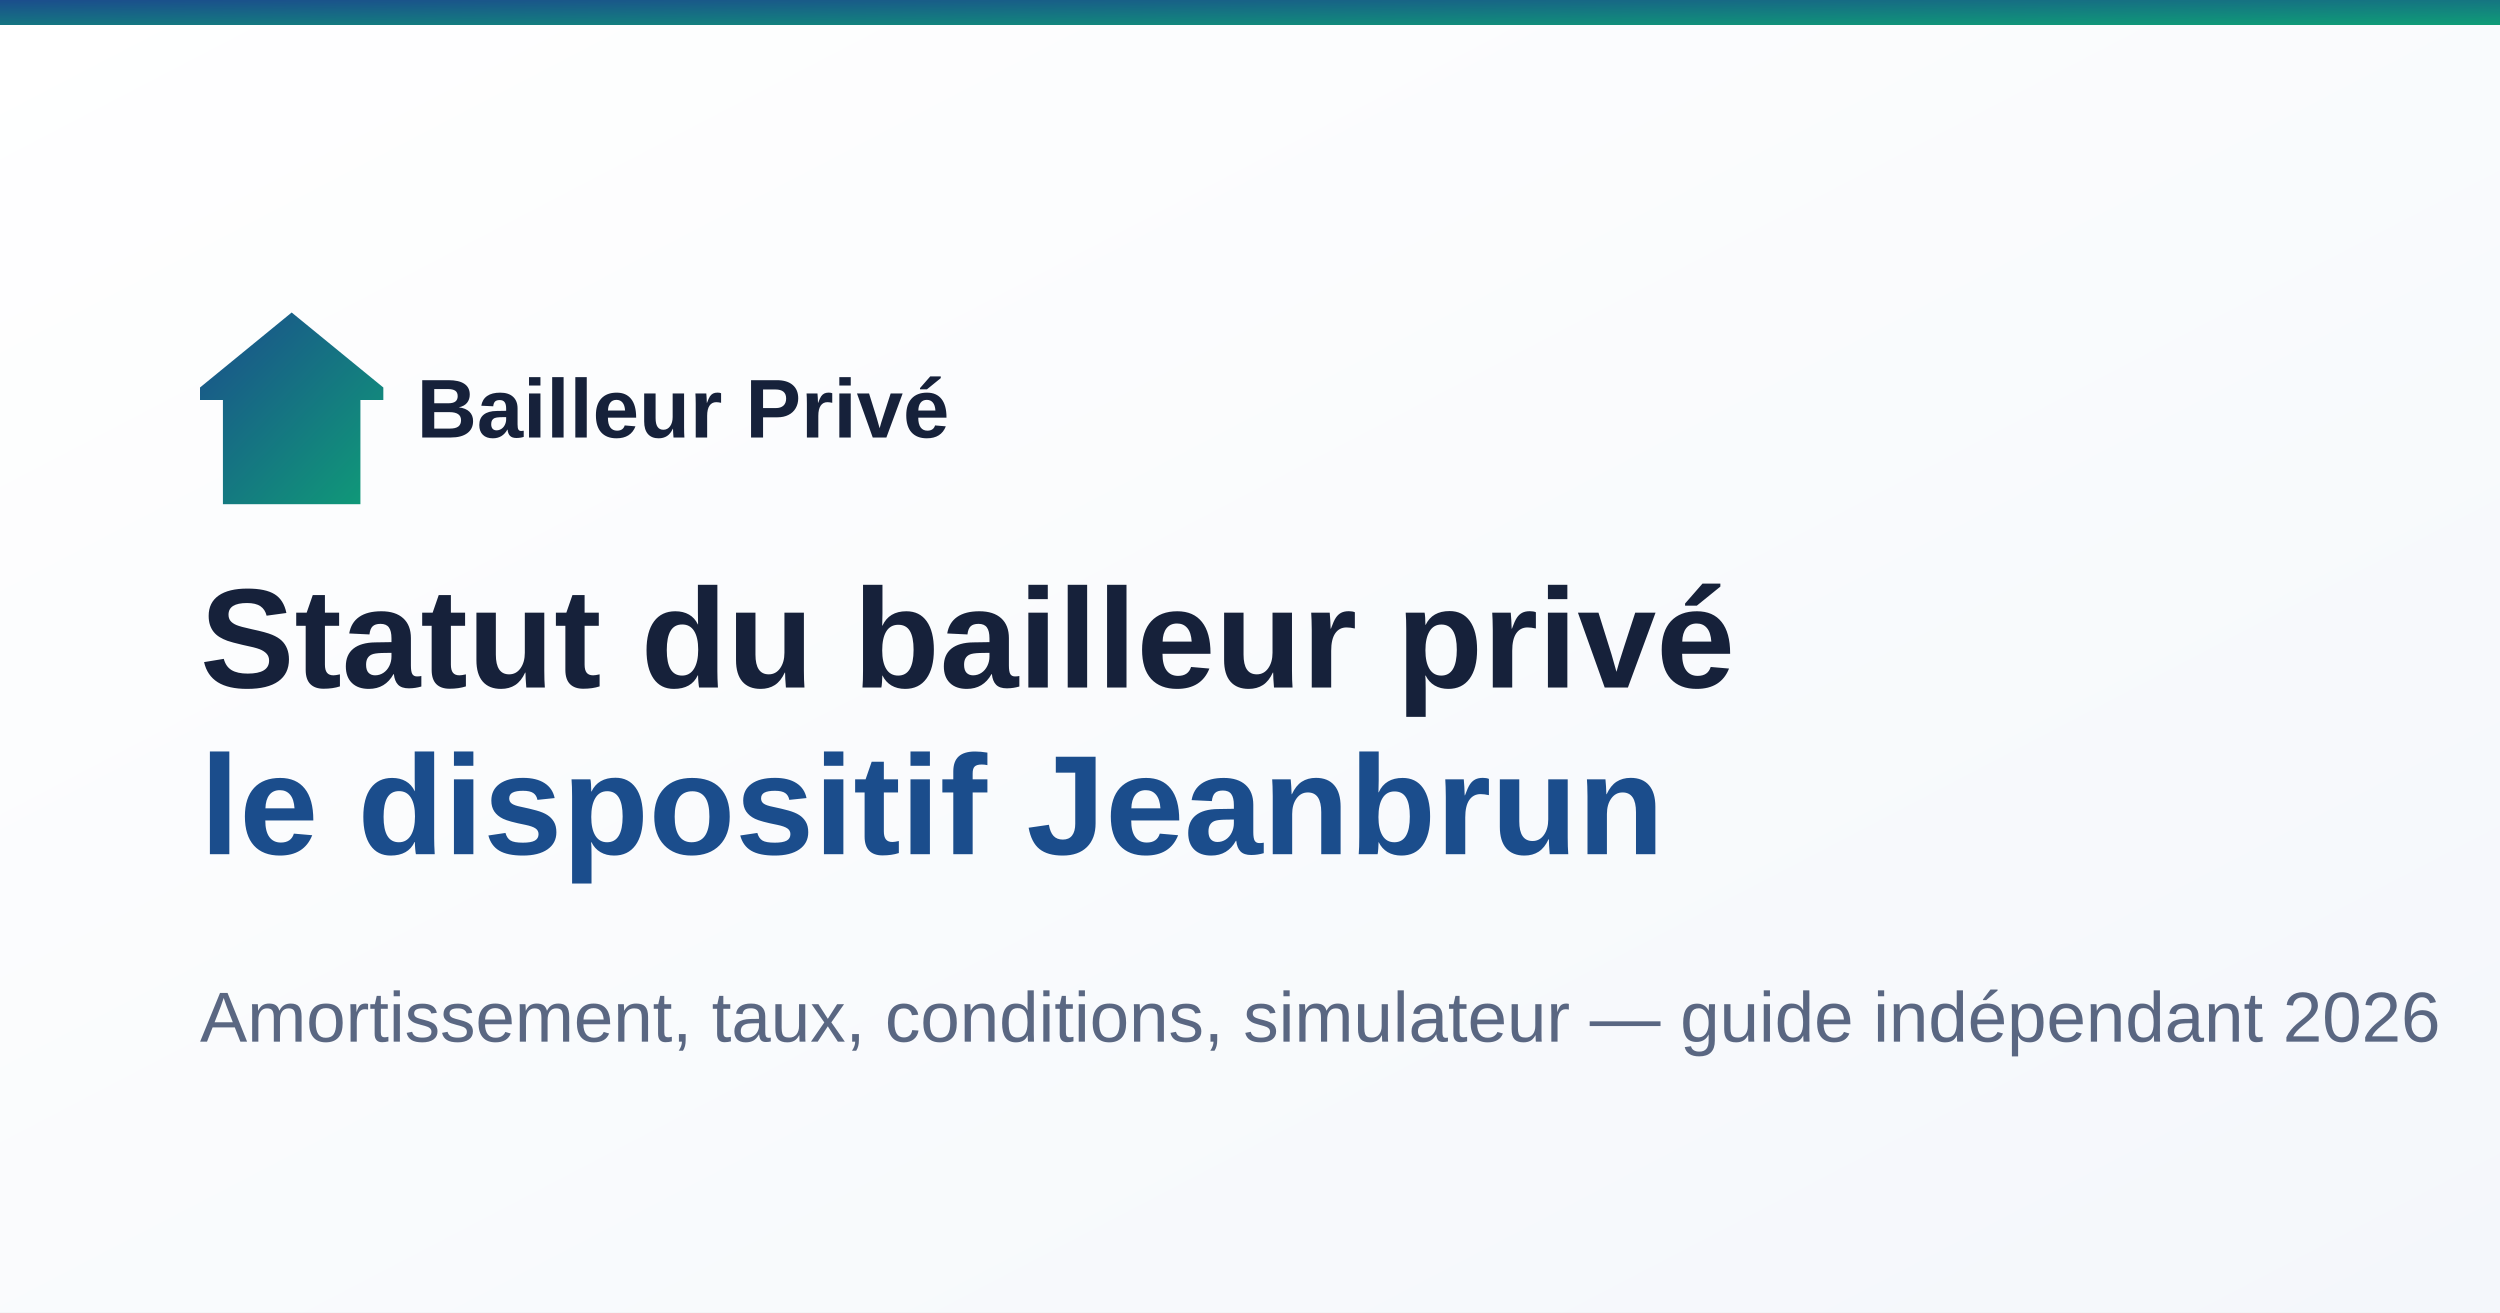
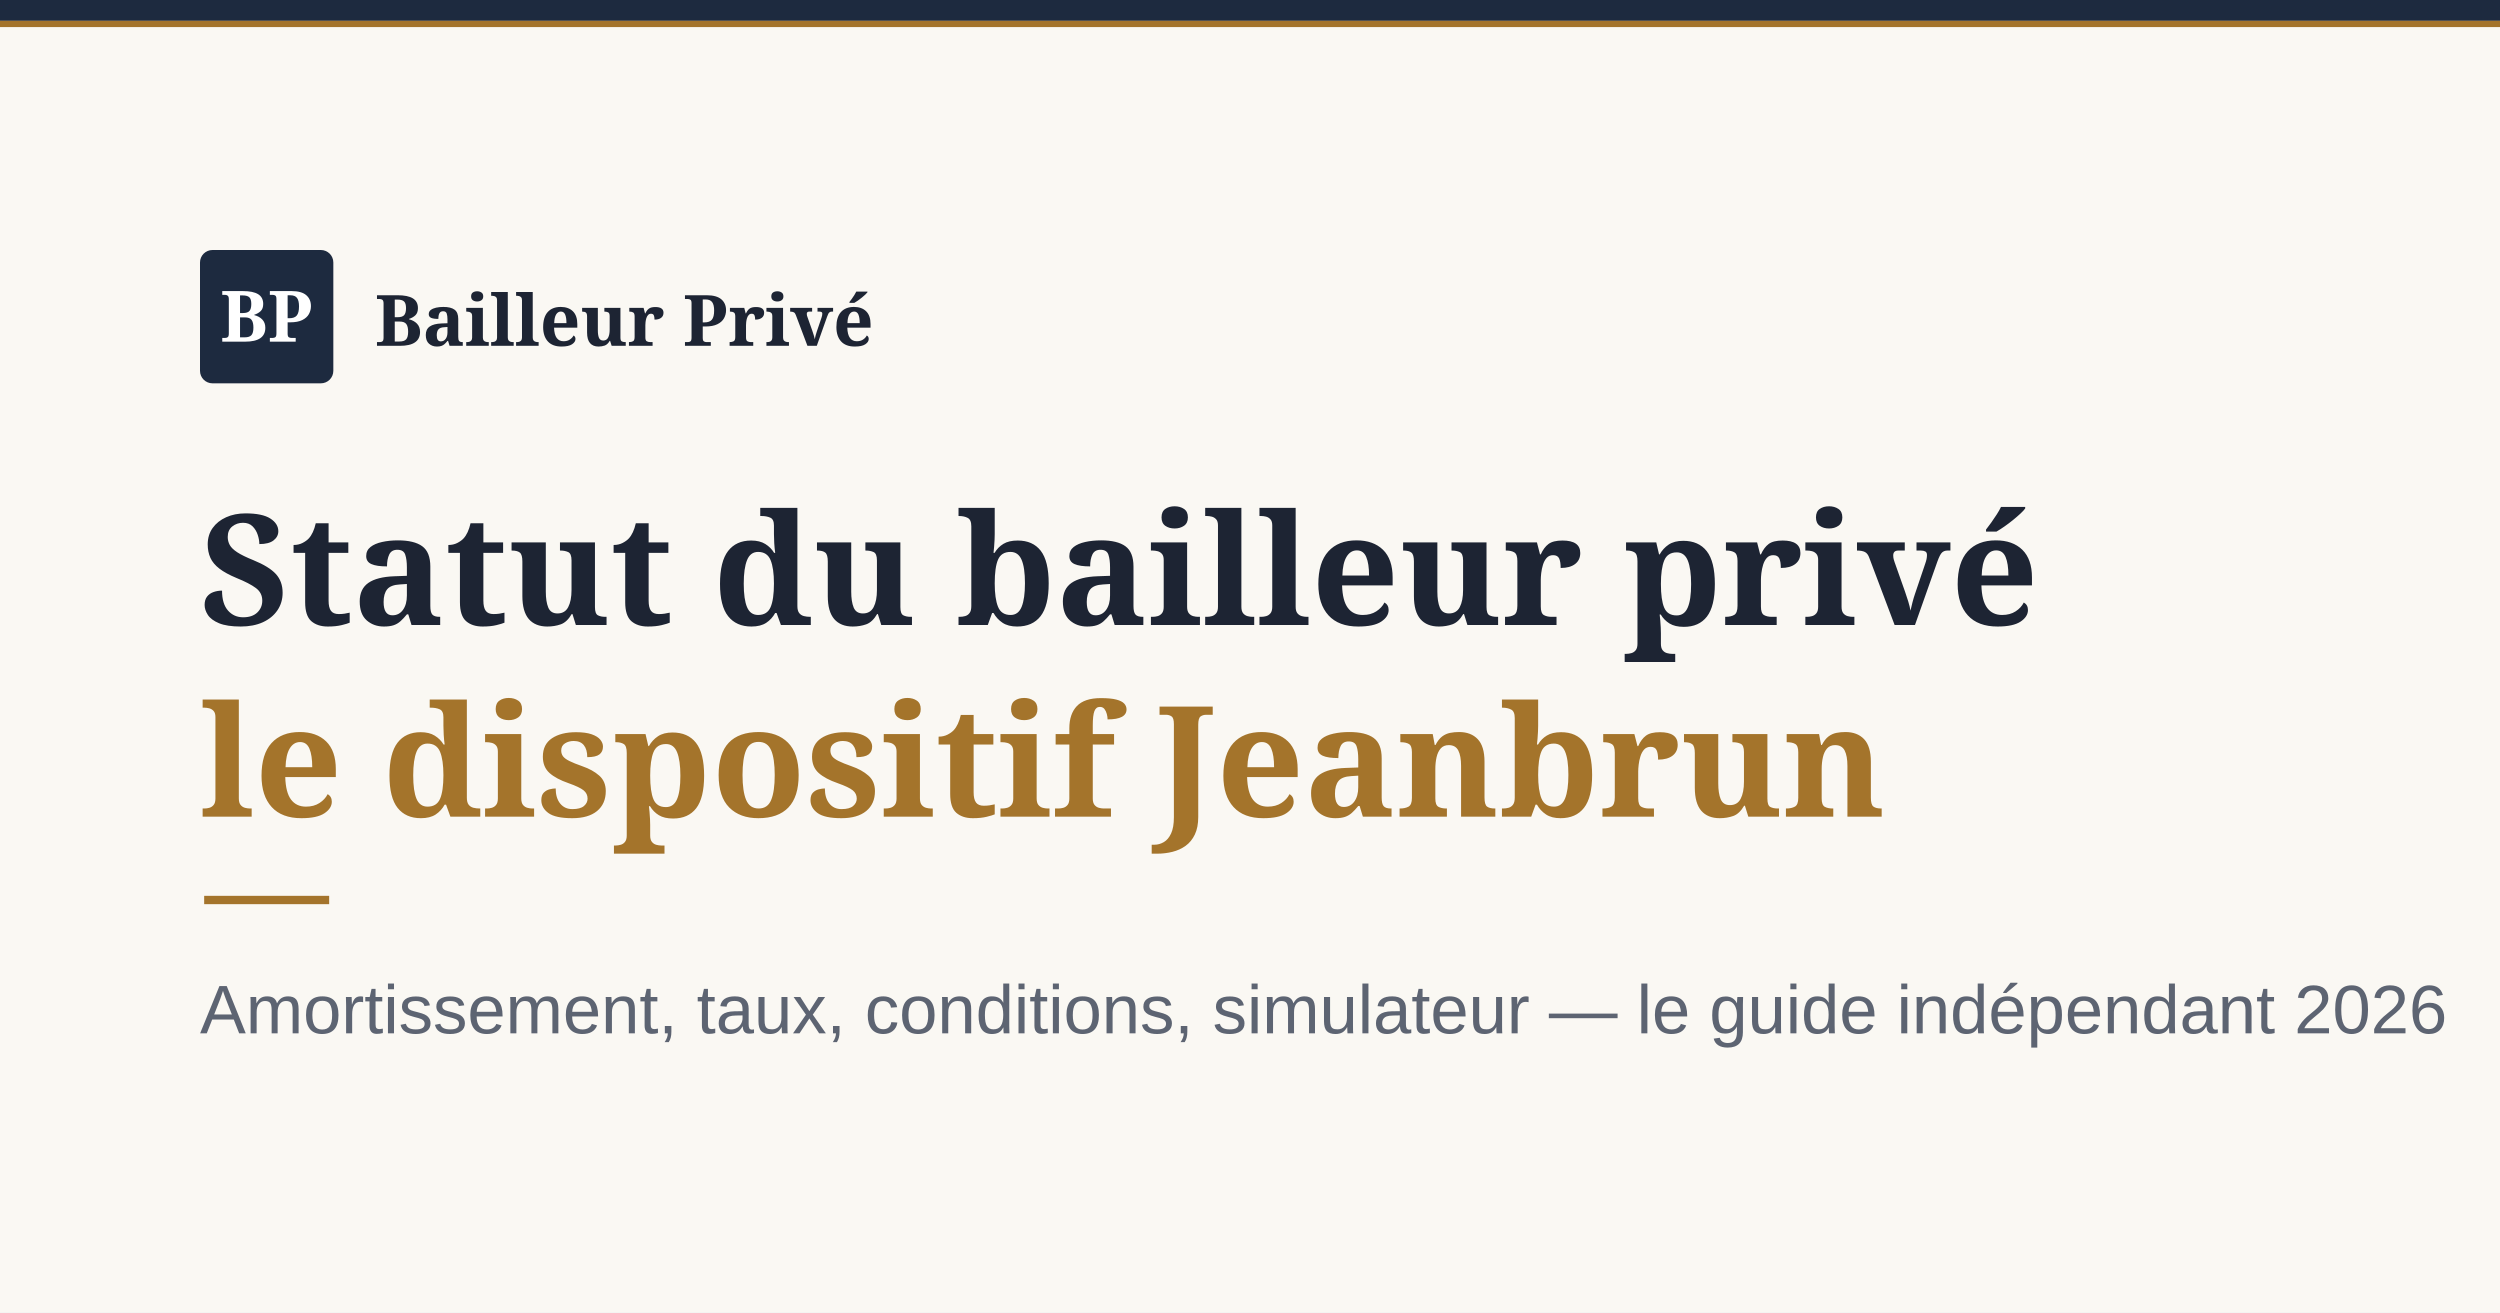
<svg xmlns="http://www.w3.org/2000/svg" viewBox="0 0 1200 630" width="1200" height="630">
-   <defs>
-     <linearGradient id="bg" x1="0" y1="0" x2="1" y2="1">
-       <stop offset="0" stop-color="#ffffff" />
-       <stop offset="1" stop-color="#f4f7fb" />
-     </linearGradient>
-     <linearGradient id="mark" x1="0" y1="0" x2="1" y2="1">
-       <stop offset="0" stop-color="#1b4d8c" />
-       <stop offset="1" stop-color="#0f9d77" />
-     </linearGradient>
-   </defs>
-   <rect width="1200" height="630" fill="url(#bg)" />
-   <rect x="0" y="0" width="1200" height="12" fill="url(#mark)" />
-   <g transform="translate(96 150)">
-     <path d="M44 0 0 36v6h11v50h66V42h11v-6L44 0z" fill="url(#mark)" />
+   <rect width="1200" height="630" fill="#faf8f3" />
+   <rect x="0" y="0" width="1200" height="10" fill="#1d2a3f" />
+   <rect x="0" y="10" width="1200" height="3" fill="#a4742b" />
+   <g transform="translate(96 120)">
+     <rect width="64" height="64" rx="6" fill="#1d2a3f" />
+     <text x="32" y="44" text-anchor="middle" font-family="Georgia, serif" font-size="34" font-weight="700" fill="#fff">BP</text>
  </g>
-   <text x="200" y="210" font-family="system-ui, Segoe UI, Arial, sans-serif" font-size="40" font-weight="800" fill="#16213a">Bailleur Privé</text>
-   <text x="96" y="330" font-family="system-ui, Segoe UI, Arial, sans-serif" font-size="68" font-weight="800" fill="#16213a">Statut du bailleur privé</text>
-   <text x="96" y="410" font-family="system-ui, Segoe UI, Arial, sans-serif" font-size="68" font-weight="800" fill="#1b4d8c">le dispositif Jeanbrun</text>
-   <text x="96" y="500" font-family="system-ui, Segoe UI, Arial, sans-serif" font-size="34" fill="#5a6782">Amortissement, taux, conditions, simulateur — guide indépendant 2026</text>
+   <text x="180" y="166" font-family="Georgia, serif" font-size="34" font-weight="700" fill="#1d2433">Bailleur Privé</text>
+   <text x="96" y="300" font-family="Georgia, serif" font-size="74" font-weight="700" fill="#1d2433">Statut du bailleur privé</text>
+   <text x="96" y="392" font-family="Georgia, serif" font-size="74" font-weight="700" fill="#a4742b">le dispositif Jeanbrun</text>
+   <rect x="98" y="430" width="60" height="4" fill="#a4742b" />
+   <text x="96" y="496" font-family="Arial, sans-serif" font-size="33" fill="#5d6472">Amortissement, taux, conditions, simulateur — le guide indépendant 2026</text>
</svg>
